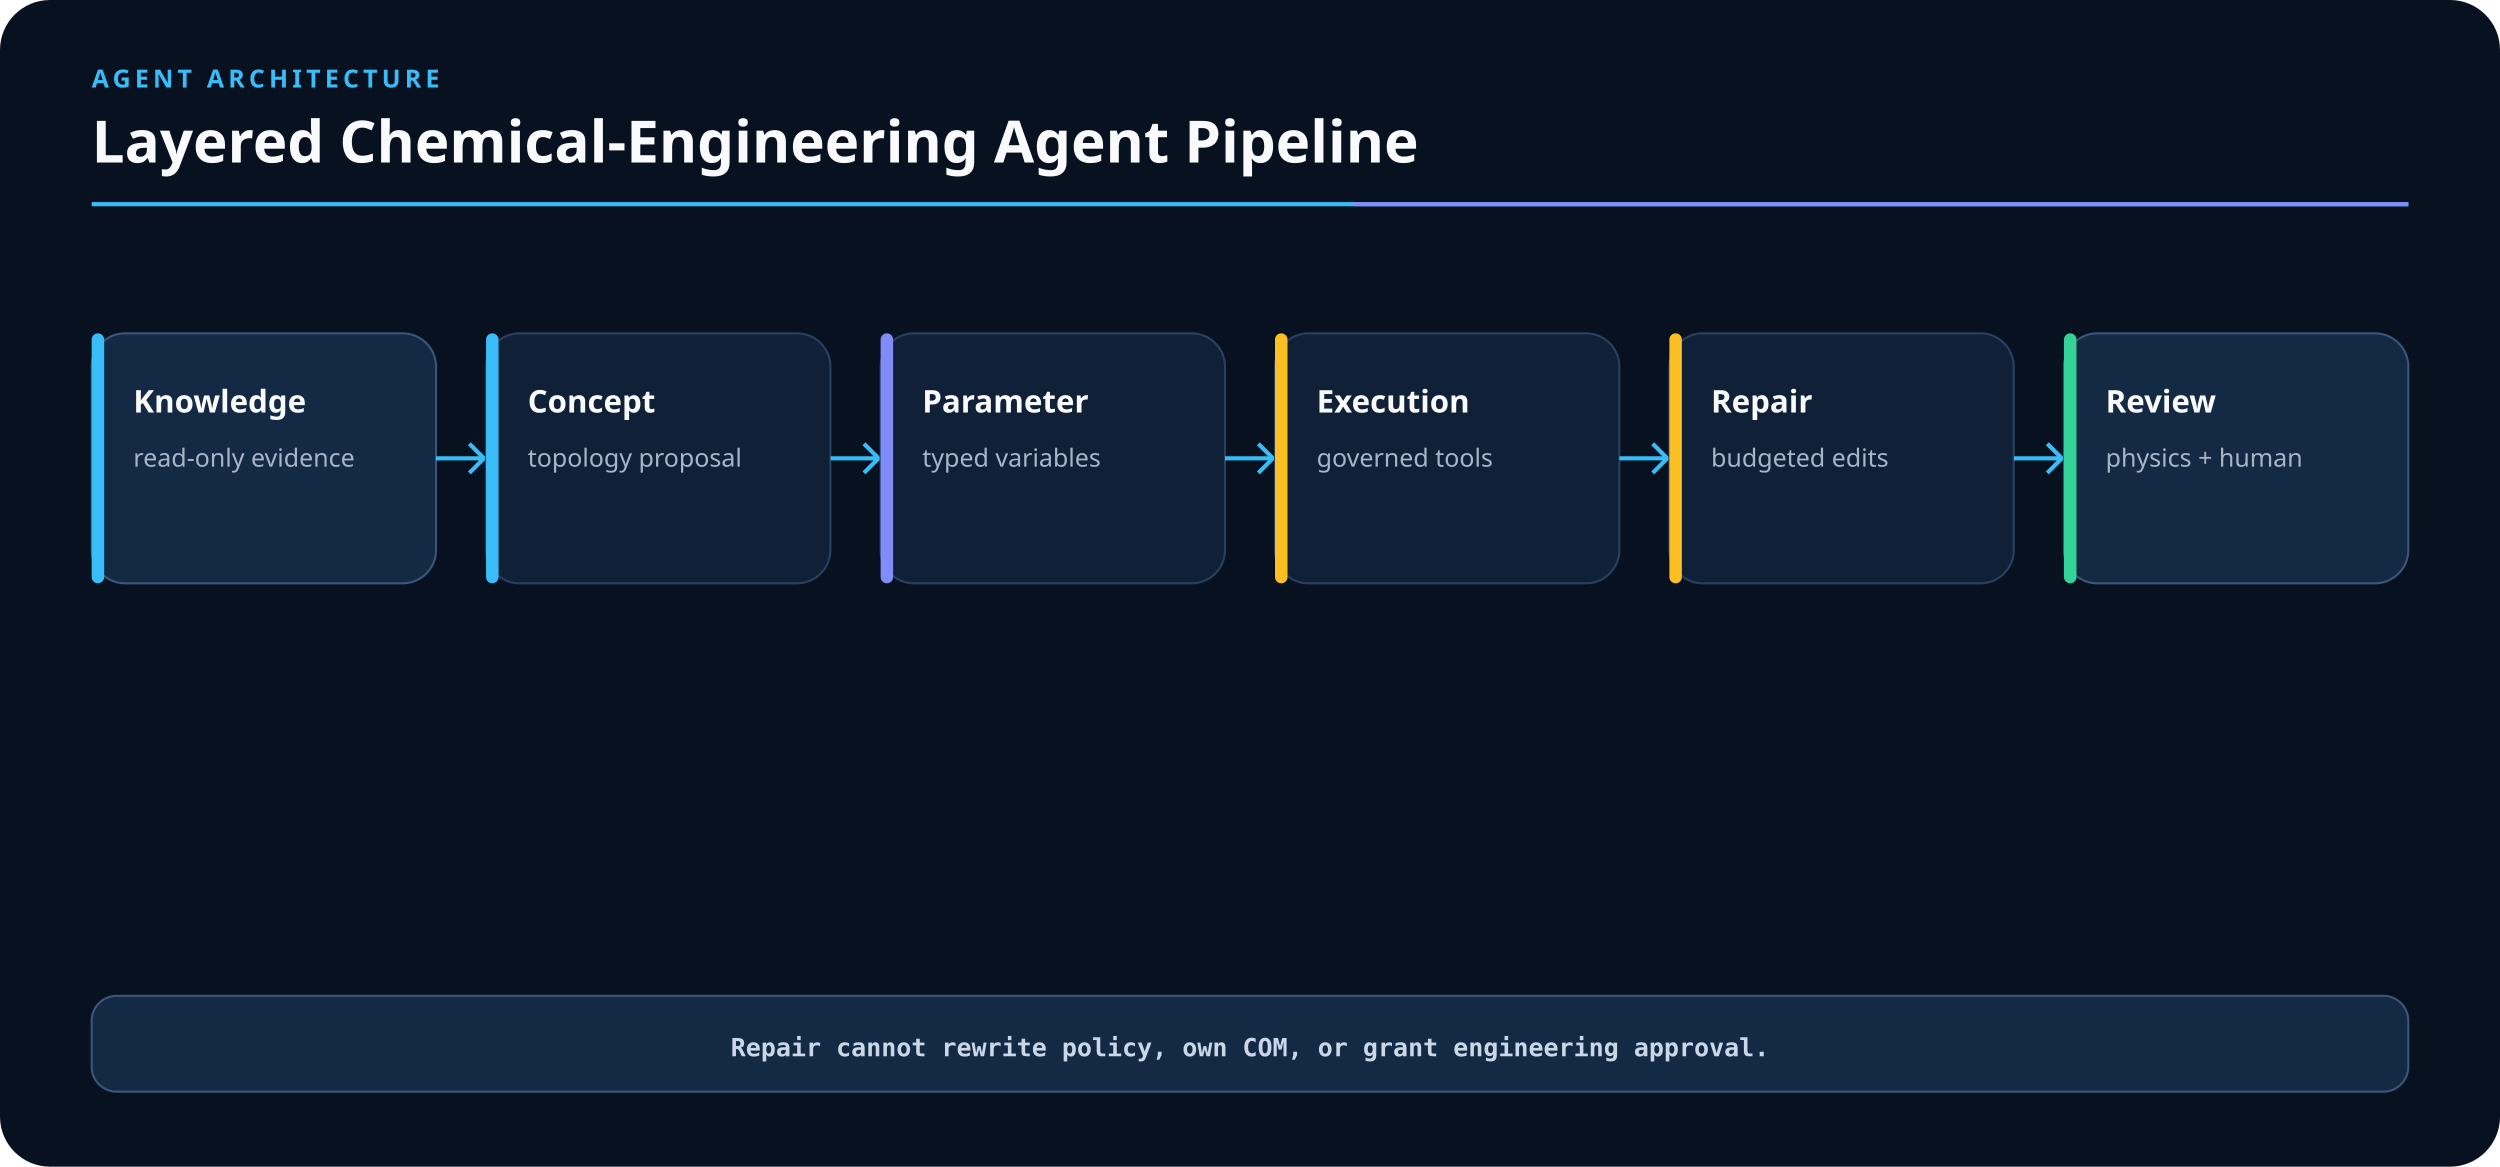
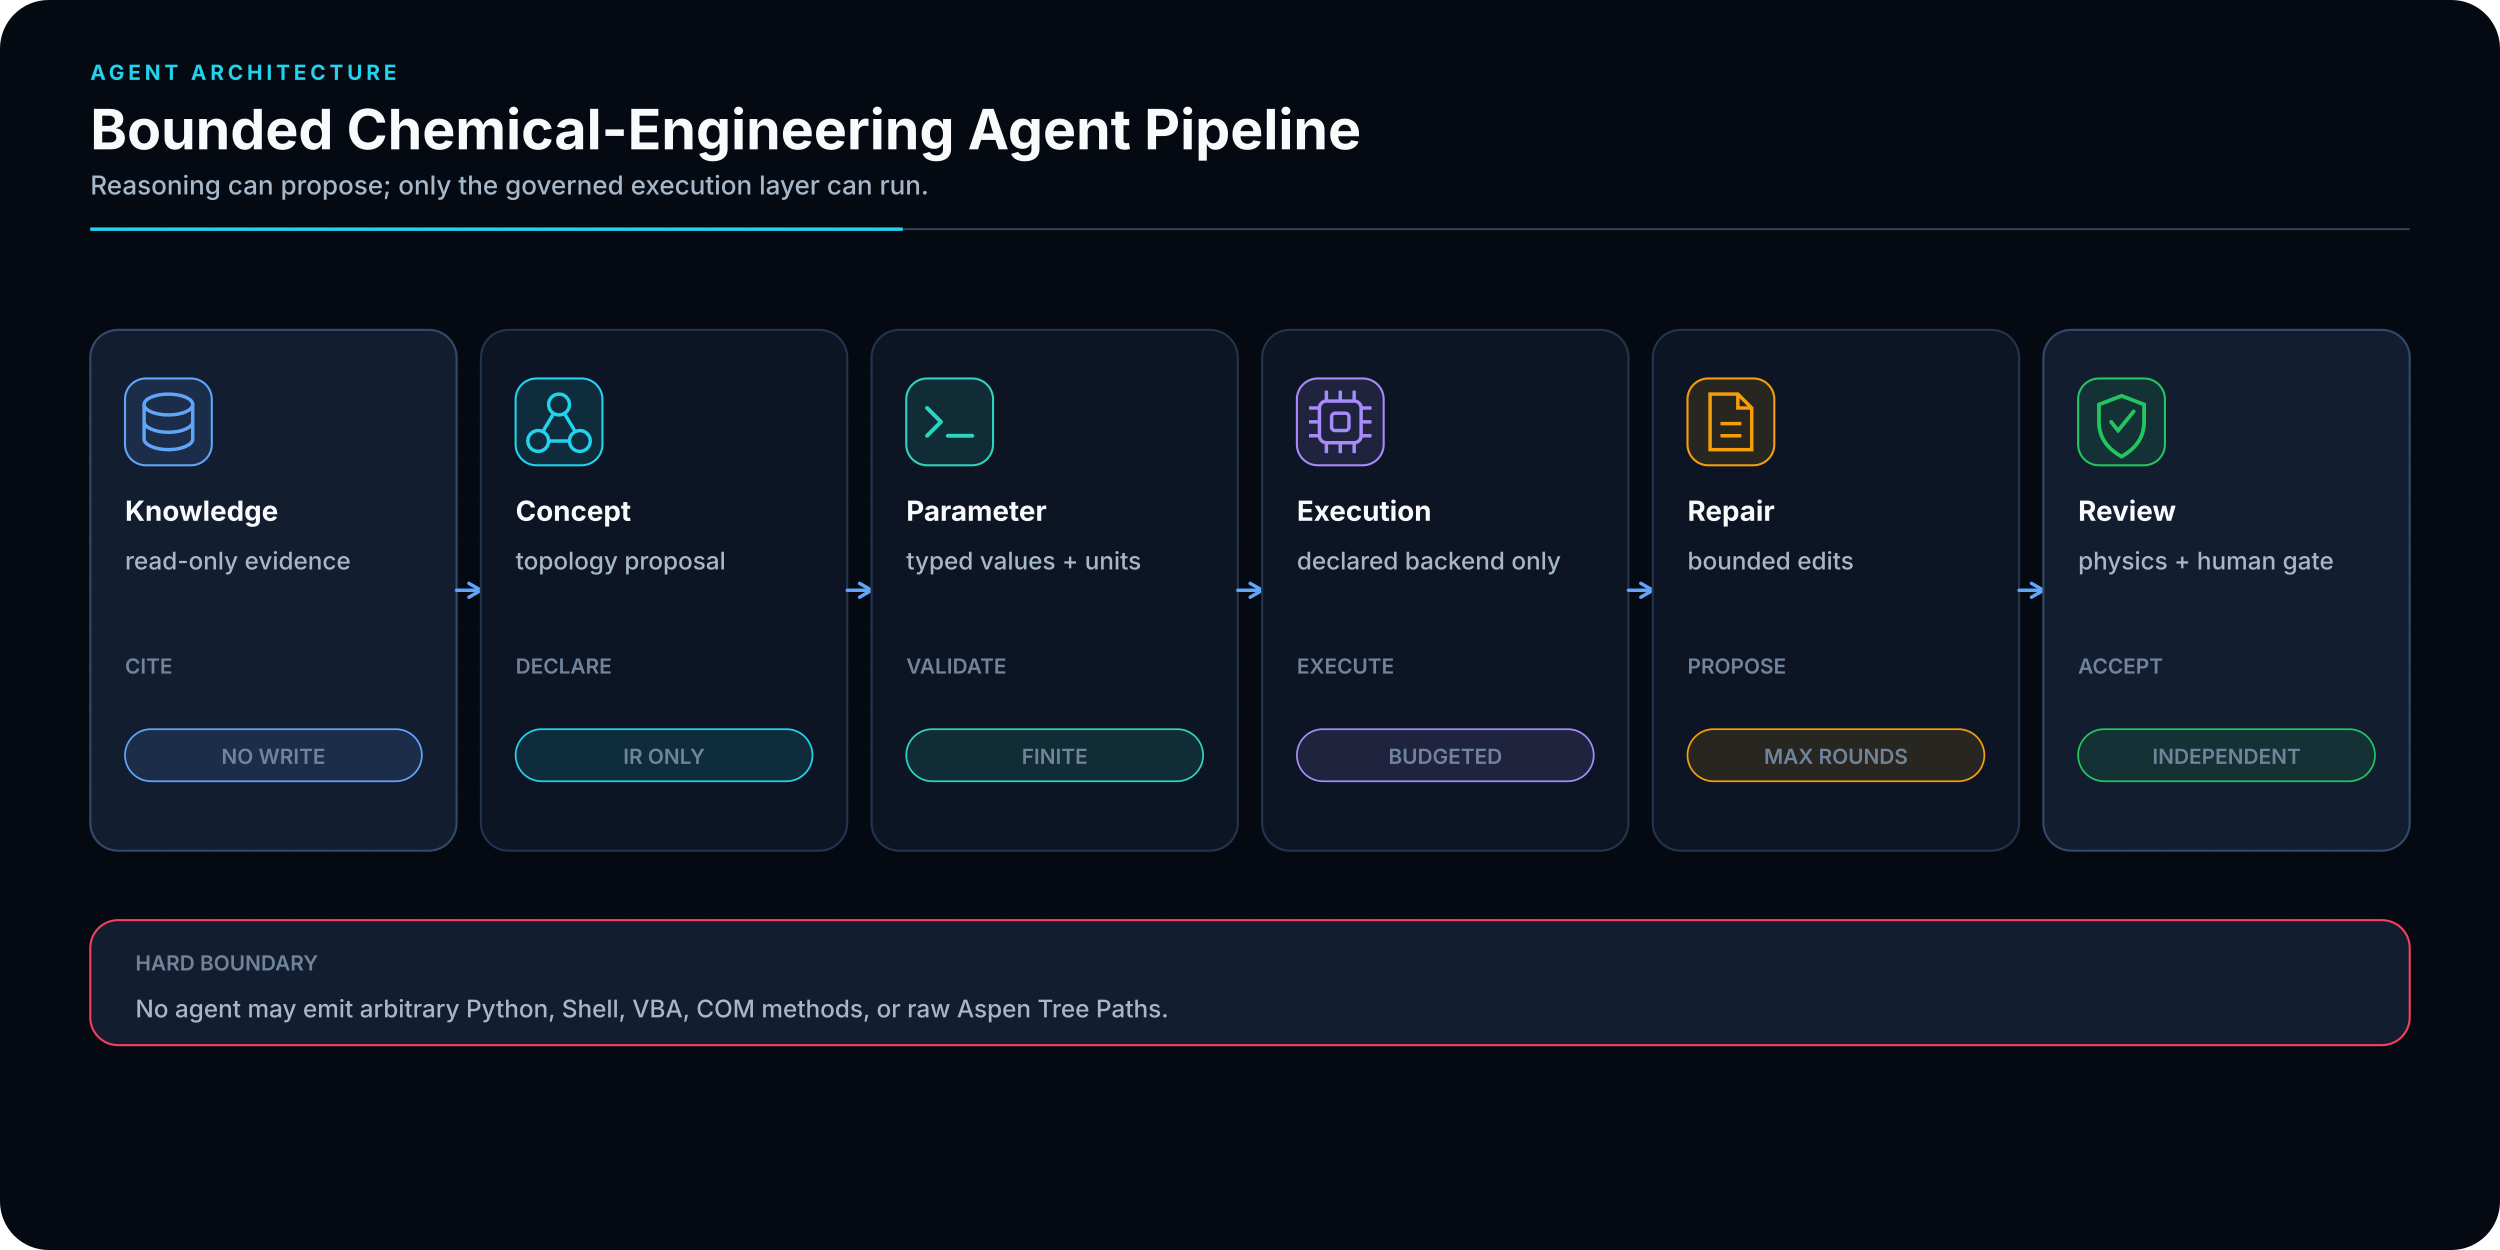
- <svg xmlns="http://www.w3.org/2000/svg" viewBox="0 0 1200 560" role="img" aria-labelledby="title desc">
-   <style>.h{font:700 28px system-ui,sans-serif;fill:#F8FAFC}.e{font:700 12px system-ui,sans-serif;fill:#38BDF8;letter-spacing:2px}.l{font:650 15px system-ui,sans-serif;fill:#F8FAFC}.s{font:500 12px system-ui,sans-serif;fill:#A7B5C8}.m{font:600 12px monospace;fill:#C9D7E8}.c{fill:#102036;stroke:#2A405F}.d{fill:#142944;stroke:#3B567A}</style>
-   <rect width="1200" height="560" rx="24" fill="#07111F" />
-   <text x="44" y="42" class="e">AGENT ARCHITECTURE</text>
-   <text x="44" y="78" class="h">Layered Chemical-Engineering Agent Pipeline</text>
-   <path d="M44 98H1156" stroke="#38BDF8" stroke-width="2" />
-   <path d="M650 98H1156" stroke="#818CF8" stroke-width="2" />
-   <rect x="44.0" y="160" width="165.3" height="120" rx="16" class="d" />
-   <rect x="44.0" y="160" width="6" height="120" rx="3" fill="#38BDF8" />
-   <text x="64.0" y="198" class="l">Knowledge</text>
-   <text x="64.0" y="224" class="s">read-only evidence</text>
-   <path d="M209.3 220.0h23m-7-7 7 7-7 7" fill="none" stroke="#38BDF8" stroke-width="2" />
-   <rect x="233.3" y="160" width="165.3" height="120" rx="16" class="c" />
-   <rect x="233.3" y="160" width="6" height="120" rx="3" fill="#38BDF8" />
-   <text x="253.3" y="198" class="l">Concept</text>
-   <text x="253.3" y="224" class="s">topology proposal</text>
-   <path d="M398.7 220.0h23m-7-7 7 7-7 7" fill="none" stroke="#38BDF8" stroke-width="2" />
-   <rect x="422.7" y="160" width="165.3" height="120" rx="16" class="c" />
-   <rect x="422.7" y="160" width="6" height="120" rx="3" fill="#818CF8" />
-   <text x="442.7" y="198" class="l">Parameter</text>
-   <text x="442.7" y="224" class="s">typed variables</text>
-   <path d="M588.0 220.0h23m-7-7 7 7-7 7" fill="none" stroke="#38BDF8" stroke-width="2" />
-   <rect x="612.0" y="160" width="165.3" height="120" rx="16" class="c" />
-   <rect x="612.0" y="160" width="6" height="120" rx="3" fill="#FBBF24" />
-   <text x="632.0" y="198" class="l">Execution</text>
-   <text x="632.0" y="224" class="s">governed tools</text>
-   <path d="M777.3 220.0h23m-7-7 7 7-7 7" fill="none" stroke="#38BDF8" stroke-width="2" />
-   <rect x="801.3" y="160" width="165.3" height="120" rx="16" class="c" />
-   <rect x="801.3" y="160" width="6" height="120" rx="3" fill="#FBBF24" />
-   <text x="821.3" y="198" class="l">Repair</text>
-   <text x="821.3" y="224" class="s">budgeted edits</text>
-   <path d="M966.7 220.0h23m-7-7 7 7-7 7" fill="none" stroke="#38BDF8" stroke-width="2" />
-   <rect x="990.7" y="160" width="165.3" height="120" rx="16" class="d" />
-   <rect x="990.7" y="160" width="6" height="120" rx="3" fill="#34D399" />
-   <text x="1010.7" y="198" class="l">Review</text>
-   <text x="1010.7" y="224" class="s">physics + human</text>
-   <rect x="44" y="478" width="1112" height="46" rx="12" class="d" />
-   <text x="600" y="507" class="m" text-anchor="middle">Repair cannot rewrite policy, own COM, or grant engineering approval.</text>
+ <svg xmlns="http://www.w3.org/2000/svg" viewBox="0 0 1440 720" role="img" aria-labelledby="title desc" data-design-system="ui-ux-pro-max" data-visual-version="3">
+   <style>
+ .txt{font-family:Inter,"Segoe UI",Arial,sans-serif;fill:#F8FAFC}
+ .mono{font-family:"JetBrains Mono",Consolas,monospace;fill:#A7B7CA}
+ .eyebrow{font-family:Inter,"Segoe UI",Arial,sans-serif;font-size:12px;font-weight:700;letter-spacing:2.2px;fill:#22D3EE}
+ .title{font-family:Inter,"Segoe UI",Arial,sans-serif;font-size:32px;font-weight:700;fill:#F8FAFC}
+ .subtitle{font-family:Inter,"Segoe UI",Arial,sans-serif;font-size:15px;font-weight:500;fill:#A7B7CA}
+ .label{font-family:Inter,"Segoe UI",Arial,sans-serif;font-size:16px;font-weight:700;fill:#F8FAFC}
+ .body{font-family:Inter,"Segoe UI",Arial,sans-serif;font-size:14px;font-weight:500;fill:#A7B7CA}
+ .small{font-family:Inter,"Segoe UI",Arial,sans-serif;font-size:12px;font-weight:600;fill:#71849B}
+ .code{font-family:"JetBrains Mono",Consolas,monospace;font-size:13px;font-weight:600;fill:#A7B7CA}
+ .value{font-family:"JetBrains Mono",Consolas,monospace;font-size:21px;font-weight:700;fill:#F8FAFC}
+ .panel{fill:#0D1524;stroke:#23344E;stroke-width:1.2}
+ .panel2{fill:#121E30;stroke:#334A6B;stroke-width:1.2}
+ .gridline{stroke:#23344E;stroke-width:1;opacity:.55}
+ .arrow{fill:none;stroke:#60A5FA;stroke-width:2;stroke-linecap:round;stroke-linejoin:round}
+ .arrow2{fill:none;stroke:#22D3EE;stroke-width:2;stroke-linecap:round;stroke-linejoin:round}
+ </style>
+   <rect width="1440" height="720" rx="28" fill="#050A12" />
+   <defs>
+     <pattern id="microgrid" width="24" height="24" patternUnits="userSpaceOnUse">
+       <path d="M24 0H0V24" fill="none" stroke="#23344E" stroke-width=".6" opacity=".22" />
+     </pattern>
+   </defs>
+   <rect x="1" y="1" width="1438" height="718" rx="27" fill="url(#microgrid)" opacity=".45" />
+   <text x="52" y="46" class="eyebrow">AGENT ARCHITECTURE</text>
+   <text x="52" y="86" class="title">Bounded Chemical-Engineering Agent Pipeline</text>
+   <text x="52" y="112" class="subtitle">Reasoning can propose; only the governed execution layer can run.</text>
+   <path d="M52 132H1388" stroke="#334A6B" stroke-width="1" />
+   <path d="M52 132H520" stroke="#22D3EE" stroke-width="2" />
+   <rect x="52.0" y="190" width="211.0" height="300" rx="16" class="panel2" />
+   <rect x="72.0" y="218" width="50" height="50" rx="12" fill="#60A5FA" fill-opacity=".12" stroke="#60A5FA" stroke-width="1.2" />
+   <ellipse cx="97.0" cy="233.0" rx="14" ry="6" fill="none" stroke="#60A5FA" stroke-width="2" />
+   <path d="M83.0 233.0v20c0 3 6 6 14 6s14-3 14-6v-20M83.0 243.0c0 3 6 6 14 6s14-3 14-6" fill="none" stroke="#60A5FA" stroke-width="2" />
+   <text x="72.0" y="300" class="label">Knowledge</text>
+   <text x="72.0" y="328" class="body">
+     <tspan x="72.0" dy="0">read-only evidence</tspan>
+   </text>
+   <text x="72.0" y="388" class="small">CITE</text>
+   <rect x="72.0" y="420" width="171.0" height="30" rx="15" fill="#60A5FA" fill-opacity=".12" stroke="#60A5FA" stroke-width="1" />
+   <text x="157.5" y="440" class="small" text-anchor="middle" fill="#F8FAFC">NO WRITE</text>
+   <path d="M263.0 340L277.0 340" fill="none" stroke="#60A5FA" stroke-width="2" stroke-linecap="round" />
+   <path d="M277.0 340L270.1 344.0M277.0 340L270.1 336.0" fill="none" stroke="#60A5FA" stroke-width="2" stroke-linecap="round" />
+   <rect x="277.0" y="190" width="211.0" height="300" rx="16" class="panel" />
+   <rect x="297.0" y="218" width="50" height="50" rx="12" fill="#22D3EE" fill-opacity=".12" stroke="#22D3EE" stroke-width="1.2" />
+   <circle cx="322.0" cy="233.0" r="6" fill="none" stroke="#22D3EE" stroke-width="2" />
+   <circle cx="310.0" cy="254.0" r="6" fill="none" stroke="#22D3EE" stroke-width="2" />
+   <circle cx="334.0" cy="254.0" r="6" fill="none" stroke="#22D3EE" stroke-width="2" />
+   <path d="M319.0 238.0l-6 10M325.0 238.0l6 10M316.0 254.0h12" fill="none" stroke="#22D3EE" stroke-width="2" />
+   <text x="297.0" y="300" class="label">Concept</text>
+   <text x="297.0" y="328" class="body">
+     <tspan x="297.0" dy="0">topology proposal</tspan>
+   </text>
+   <text x="297.0" y="388" class="small">DECLARE</text>
+   <rect x="297.0" y="420" width="171.0" height="30" rx="15" fill="#22D3EE" fill-opacity=".12" stroke="#22D3EE" stroke-width="1" />
+   <text x="382.5" y="440" class="small" text-anchor="middle" fill="#F8FAFC">IR ONLY</text>
+   <path d="M488.0 340L502.0 340" fill="none" stroke="#60A5FA" stroke-width="2" stroke-linecap="round" />
+   <path d="M502.0 340L495.1 344.0M502.0 340L495.1 336.0" fill="none" stroke="#60A5FA" stroke-width="2" stroke-linecap="round" />
+   <rect x="502.0" y="190" width="211.0" height="300" rx="16" class="panel" />
+   <rect x="522.0" y="218" width="50" height="50" rx="12" fill="#2DD4BF" fill-opacity=".12" stroke="#2DD4BF" stroke-width="1.2" />
+   <path d="M534.0 235.0l8 8-8 8M546.0 251.0h14" fill="none" stroke="#2DD4BF" stroke-width="2.3" stroke-linecap="round" stroke-linejoin="round" />
+   <text x="522.0" y="300" class="label">Parameter</text>
+   <text x="522.0" y="328" class="body">
+     <tspan x="522.0" dy="0">typed values + units</tspan>
+   </text>
+   <text x="522.0" y="388" class="small">VALIDATE</text>
+   <rect x="522.0" y="420" width="171.0" height="30" rx="15" fill="#2DD4BF" fill-opacity=".12" stroke="#2DD4BF" stroke-width="1" />
+   <text x="607.5" y="440" class="small" text-anchor="middle" fill="#F8FAFC">FINITE</text>
+   <path d="M713.0 340L727.0 340" fill="none" stroke="#60A5FA" stroke-width="2" stroke-linecap="round" />
+   <path d="M727.0 340L720.1 344.0M727.0 340L720.1 336.0" fill="none" stroke="#60A5FA" stroke-width="2" stroke-linecap="round" />
+   <rect x="727.0" y="190" width="211.0" height="300" rx="16" class="panel" />
+   <rect x="747.0" y="218" width="50" height="50" rx="12" fill="#A78BFA" fill-opacity=".12" stroke="#A78BFA" stroke-width="1.2" />
+   <rect x="760.0" y="231.0" width="24" height="24" rx="4" fill="none" stroke="#A78BFA" stroke-width="2" />
+   <rect x="767.0" y="238.0" width="10" height="10" rx="2" fill="none" stroke="#A78BFA" stroke-width="2" />
+   <path d="M764.0 225.0v6M764.0 255.0v6M754.0 235.0h6M784.0 235.0h6" stroke="#A78BFA" stroke-width="2" />
+   <path d="M772.0 225.0v6M772.0 255.0v6M754.0 243.0h6M784.0 243.0h6" stroke="#A78BFA" stroke-width="2" />
+   <path d="M780.0 225.0v6M780.0 255.0v6M754.0 251.0h6M784.0 251.0h6" stroke="#A78BFA" stroke-width="2" />
+   <text x="747.0" y="300" class="label">Execution</text>
+   <text x="747.0" y="328" class="body">
+     <tspan x="747.0" dy="0">declared backend only</tspan>
+   </text>
+   <text x="747.0" y="388" class="small">EXECUTE</text>
+   <rect x="747.0" y="420" width="171.0" height="30" rx="15" fill="#A78BFA" fill-opacity=".12" stroke="#A78BFA" stroke-width="1" />
+   <text x="832.5" y="440" class="small" text-anchor="middle" fill="#F8FAFC">BUDGETED</text>
+   <path d="M938.0 340L952.0 340" fill="none" stroke="#60A5FA" stroke-width="2" stroke-linecap="round" />
+   <path d="M952.0 340L945.1 344.0M952.0 340L945.1 336.0" fill="none" stroke="#60A5FA" stroke-width="2" stroke-linecap="round" />
+   <rect x="952.0" y="190" width="211.0" height="300" rx="16" class="panel" />
+   <rect x="972.0" y="218" width="50" height="50" rx="12" fill="#F59E0B" fill-opacity=".12" stroke="#F59E0B" stroke-width="1.2" />
+   <path d="M985.0 227.0h16l8 8v24h-24zM1001.0 227.0v8h8M991.0 244.0h12M991.0 251.0h12" fill="none" stroke="#F59E0B" stroke-width="2" />
+   <text x="972.0" y="300" class="label">Repair</text>
+   <text x="972.0" y="328" class="body">
+     <tspan x="972.0" dy="0">bounded edits</tspan>
+   </text>
+   <text x="972.0" y="388" class="small">PROPOSE</text>
+   <rect x="972.0" y="420" width="171.0" height="30" rx="15" fill="#F59E0B" fill-opacity=".12" stroke="#F59E0B" stroke-width="1" />
+   <text x="1057.5" y="440" class="small" text-anchor="middle" fill="#F8FAFC">MAX ROUNDS</text>
+   <path d="M1163.0 340L1177.0 340" fill="none" stroke="#60A5FA" stroke-width="2" stroke-linecap="round" />
+   <path d="M1177.0 340L1170.1 344.0M1177.0 340L1170.1 336.0" fill="none" stroke="#60A5FA" stroke-width="2" stroke-linecap="round" />
+   <rect x="1177.0" y="190" width="211.0" height="300" rx="16" class="panel2" />
+   <rect x="1197.0" y="218" width="50" height="50" rx="12" fill="#22C55E" fill-opacity=".12" stroke="#22C55E" stroke-width="1.2" />
+   <path d="M1222.0 228.0l13 5v10c0 10-6 16-13 20-7-4-13-10-13-20v-10z" fill="none" stroke="#22C55E" stroke-width="2.2" />
+   <path d="M1216.0 243.0l4 5 9-11" fill="none" stroke="#22C55E" stroke-width="2.2" stroke-linecap="round" />
+   <text x="1197.0" y="300" class="label">Review</text>
+   <text x="1197.0" y="328" class="body">
+     <tspan x="1197.0" dy="0">physics + human gate</tspan>
+   </text>
+   <text x="1197.0" y="388" class="small">ACCEPT</text>
+   <rect x="1197.0" y="420" width="171.0" height="30" rx="15" fill="#22C55E" fill-opacity=".12" stroke="#22C55E" stroke-width="1" />
+   <text x="1282.5" y="440" class="small" text-anchor="middle" fill="#F8FAFC">INDEPENDENT</text>
+   <rect x="52" y="530" width="1336" height="72" rx="16" fill="#121E30" stroke="#F43F5E" stroke-width="1.2" />
+   <text x="78" y="559" class="small">HARD BOUNDARY</text>
+   <text x="78" y="586" class="body">No agent may emit arbitrary Python, Shell, VBA, COM methods, or raw Aspen Tree Paths.</text>
</svg>
